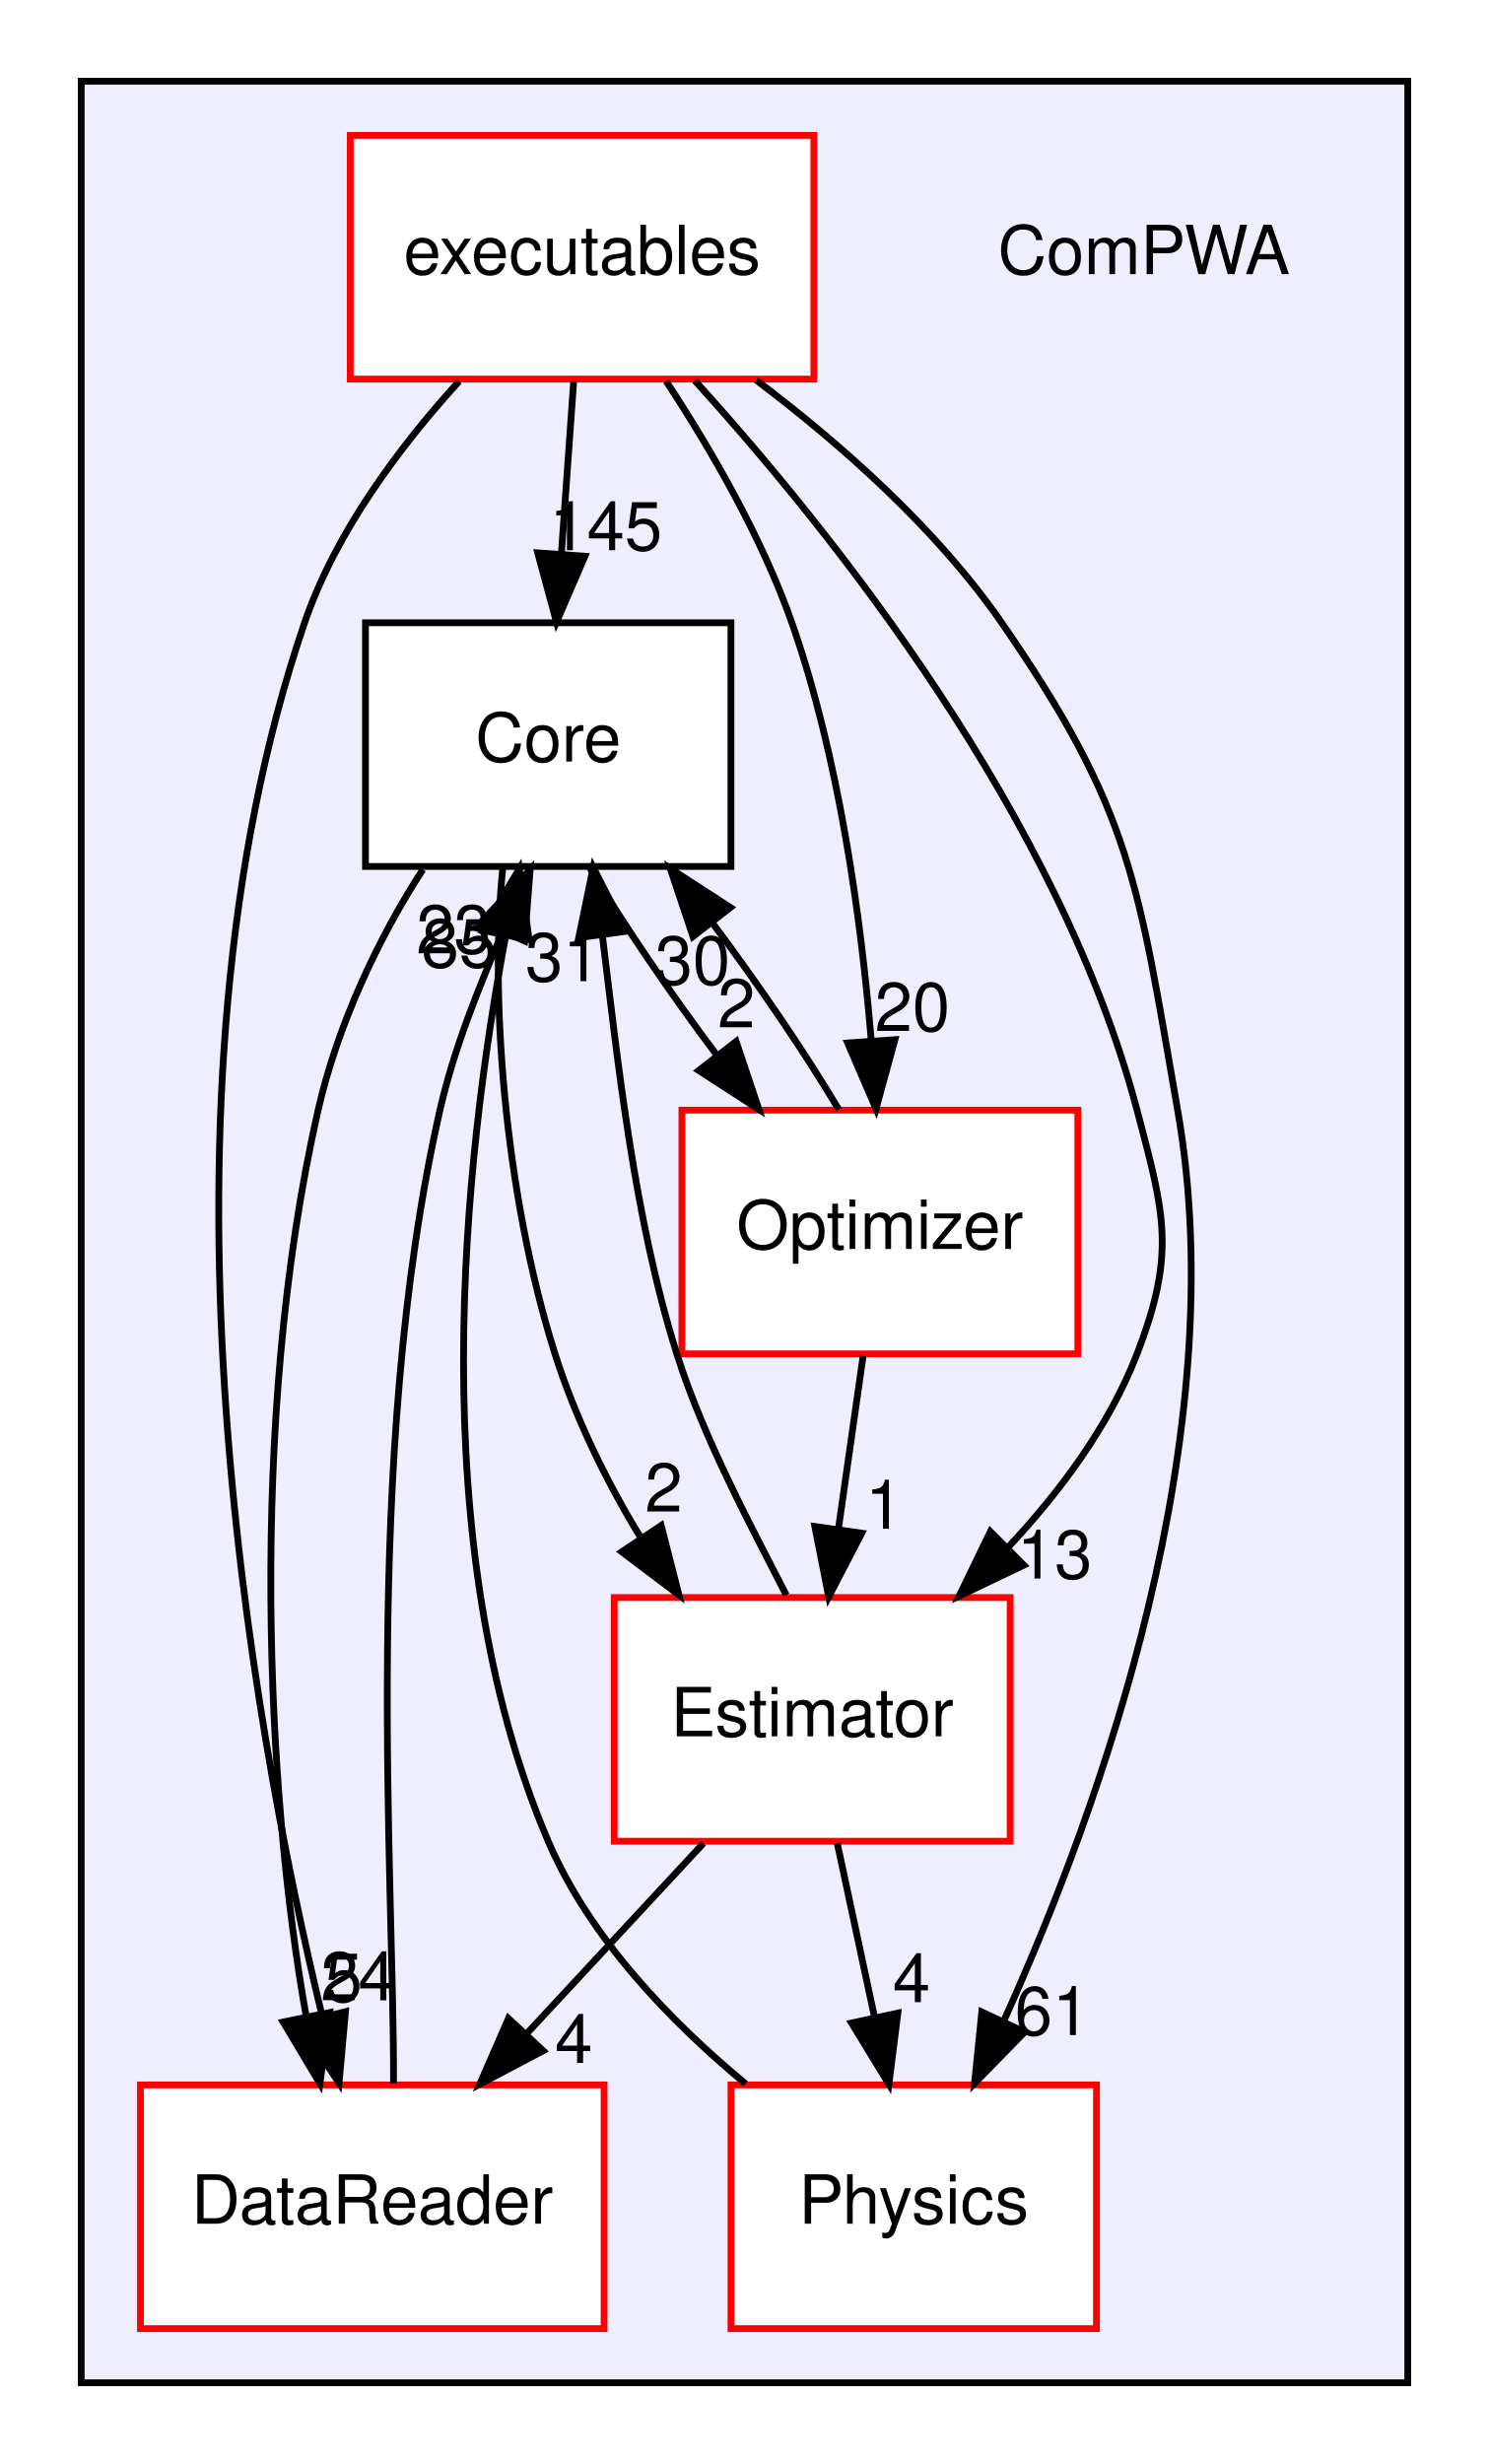
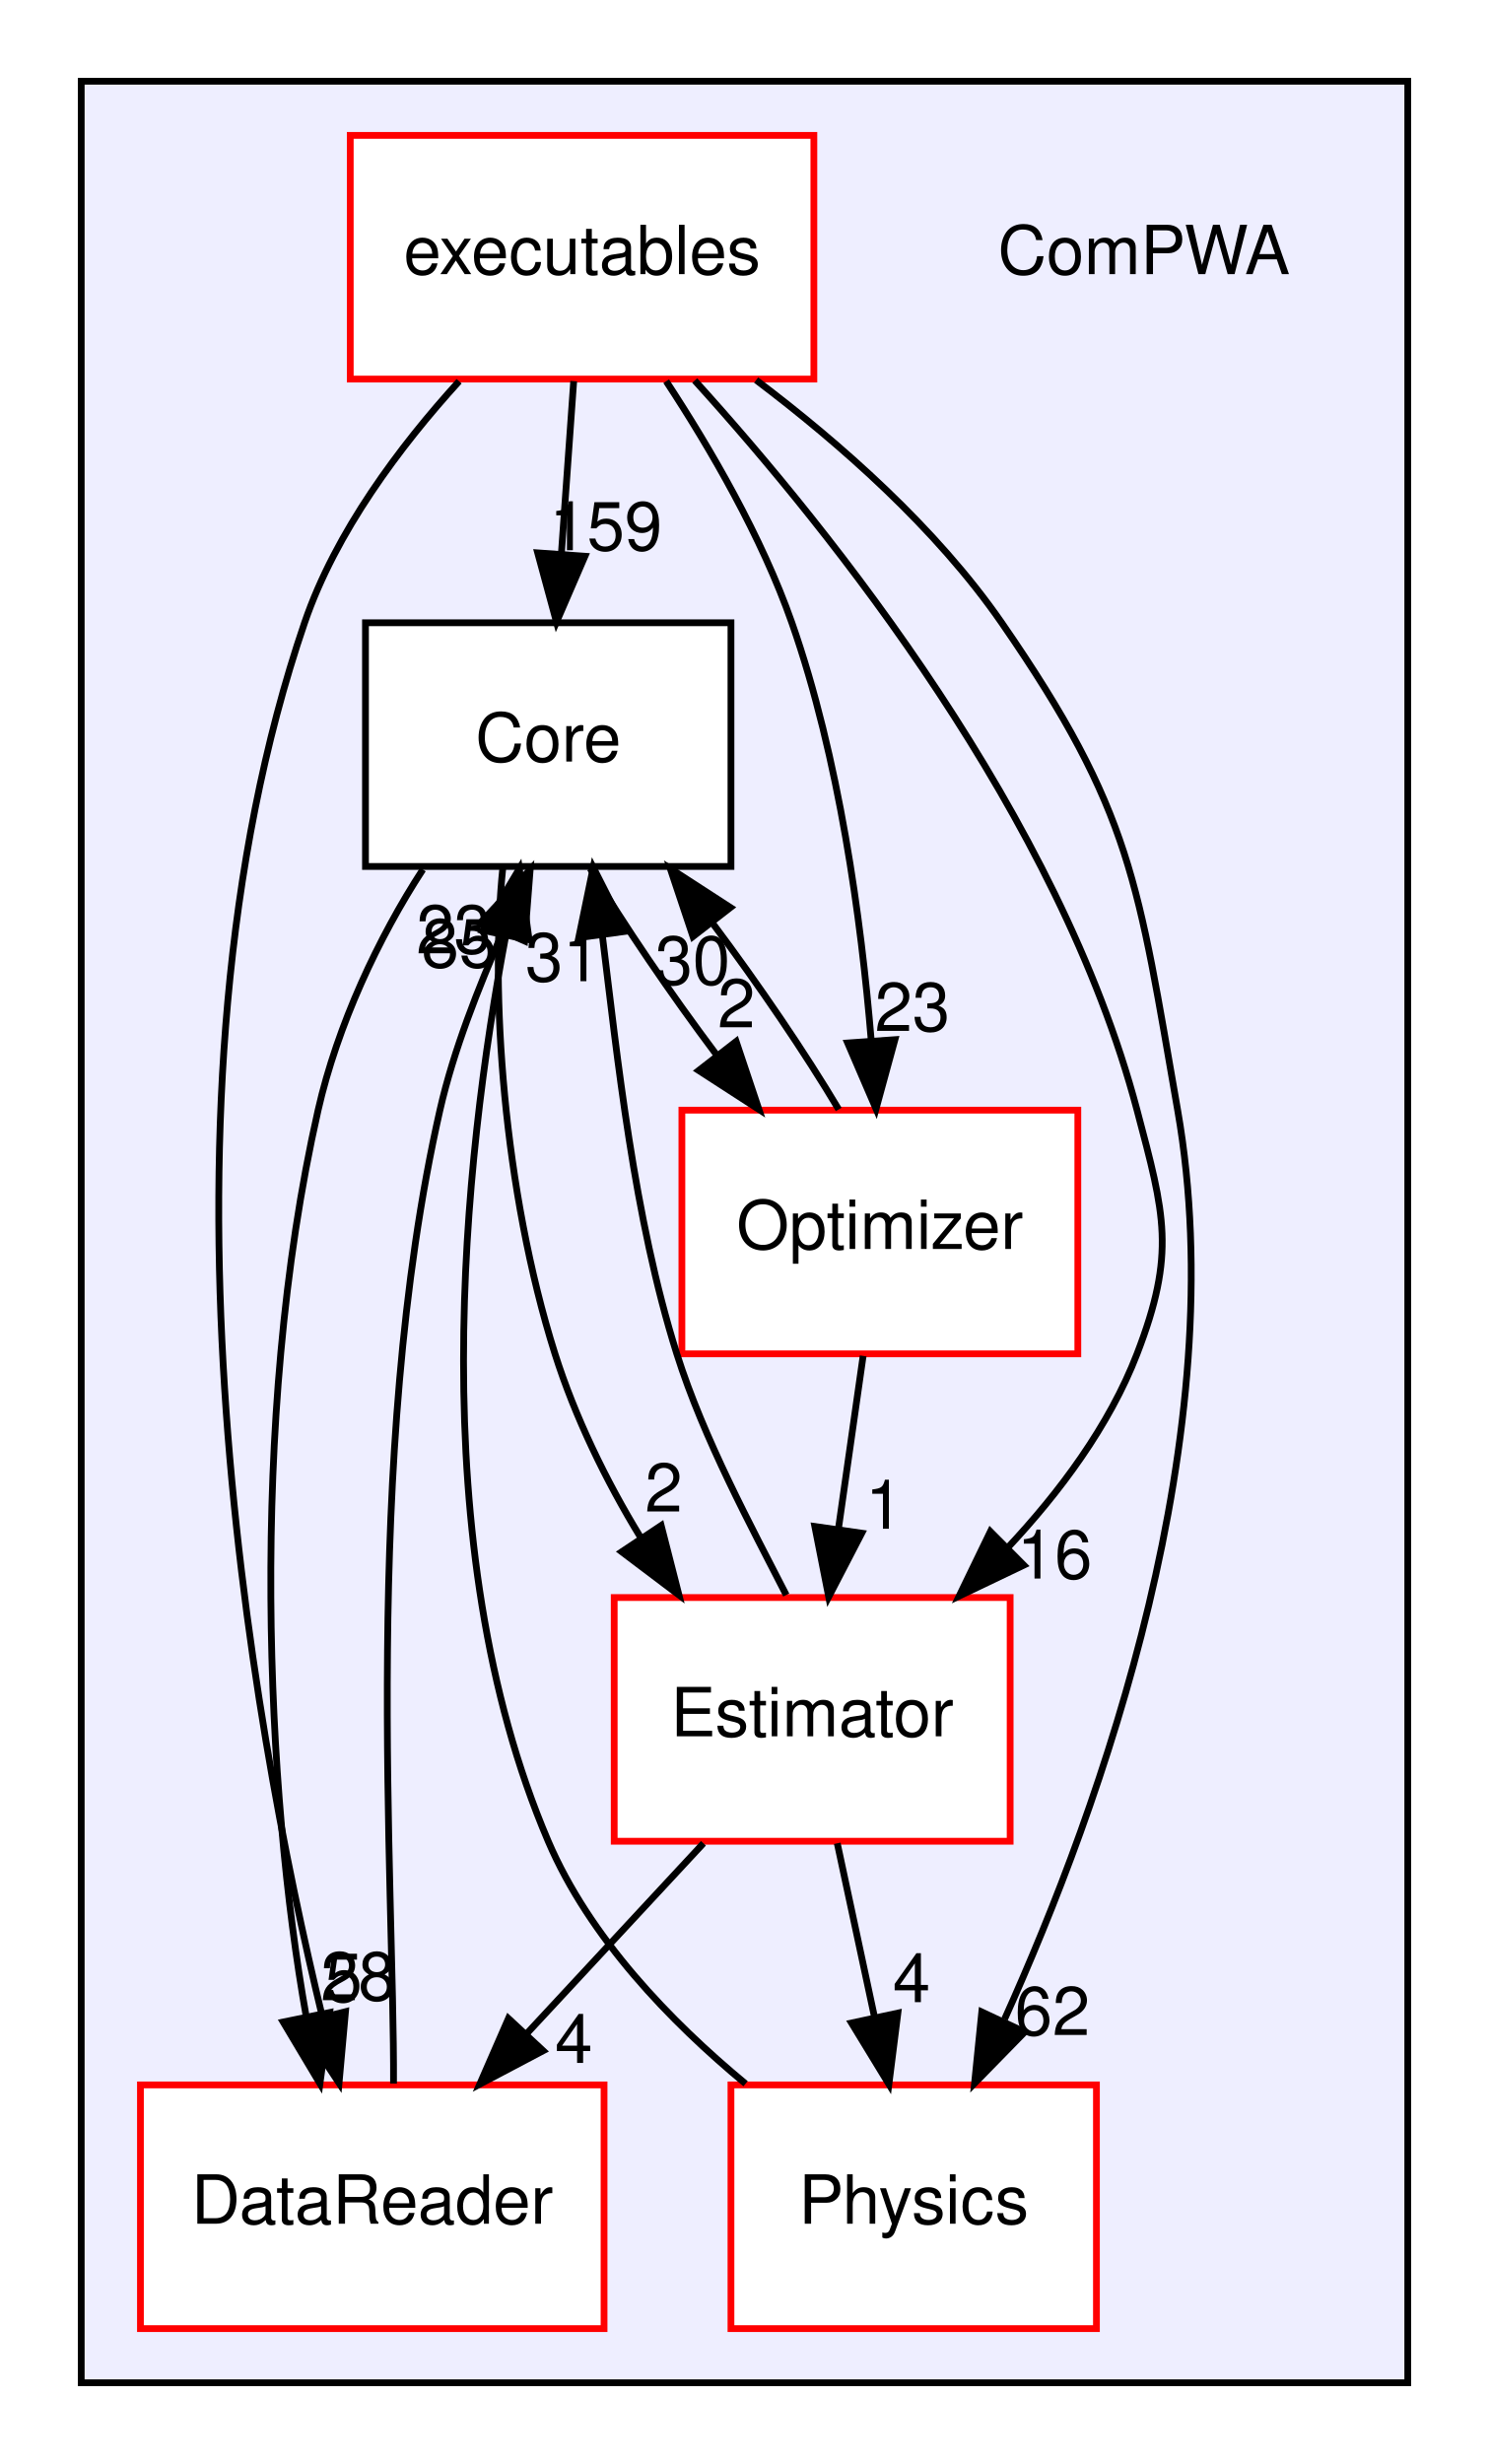
<svg xmlns="http://www.w3.org/2000/svg" xmlns:xlink="http://www.w3.org/1999/xlink" width="220pt" height="364pt" viewBox="0.00 0.00 220.00 364.00">
  <g id="graph0" class="graph" transform="scale(1 1) rotate(0) translate(4 360)">
    <polygon fill="white" stroke="none" points="-4,4 -4,-360 216,-360 216,4 -4,4" />
    <g id="clust1" class="cluster">
      <g id="a_clust1">
        <a xlink:href="dir_4a050d6467fbd459d1c3f1ad22ffdaa0.html" target="_top">
          <polygon fill="#eeeeff" stroke="black" points="8,-8 8,-348 204,-348 204,-8 8,-8" />
        </a>
      </g>
    </g>
    <g id="node1" class="node">
      <text text-anchor="middle" x="165" y="-319.5" font-family="Helvetica,sans-Serif" font-size="10.00">ComPWA</text>
    </g>
    <g id="node2" class="node">
      <g id="a_node2">
        <a xlink:href="dir_6affbc29315b2bcc3e87f973c15f2971.html" target="_top" xlink:title="Core">
          <polygon fill="white" stroke="black" points="104,-268 50,-268 50,-232 104,-232 104,-268" />
          <text text-anchor="middle" x="77" y="-247.5" font-family="Helvetica,sans-Serif" font-size="10.00">Core</text>
        </a>
      </g>
    </g>
    <g id="node3" class="node">
      <g id="a_node3">
        <a xlink:href="dir_07a2f2f9ac9dcc8572e29d5eac3ef8e4.html" target="_top" xlink:title="DataReader">
          <polygon fill="white" stroke="red" points="85.25,-52 16.75,-52 16.75,-16 85.25,-16 85.25,-52" />
          <text text-anchor="middle" x="51" y="-31.5" font-family="Helvetica,sans-Serif" font-size="10.00">DataReader</text>
        </a>
      </g>
    </g>
    <g id="edge1" class="edge">
      <path fill="none" stroke="black" d="M58.478,-231.549C51.942,-221.535 45.841,-208.5 43,-196 32.536,-149.962 35.445,-94.588 41.22,-62.239" />
      <polygon fill="black" stroke="black" points="44.699,-62.696 43.273,-52.197 37.841,-61.294 44.699,-62.696" />
      <g id="a_edge1-headlabel">
        <a xlink:href="dir_000001_000002.html" target="_top" xlink:title="5">
          <text text-anchor="middle" x="46.761" y="-64.287" font-family="Helvetica,sans-Serif" font-size="10.00">5</text>
        </a>
      </g>
    </g>
    <g id="node4" class="node">
      <g id="a_node4">
        <a xlink:href="dir_3ed12ba79a1160ca9b085eca52cedfd6.html" target="_top" xlink:title="Estimator">
          <polygon fill="white" stroke="red" points="145.25,-124 86.75,-124 86.75,-88 145.25,-88 145.25,-124" />
          <text text-anchor="middle" x="116" y="-103.5" font-family="Helvetica,sans-Serif" font-size="10.00">Estimator</text>
        </a>
      </g>
    </g>
    <g id="edge2" class="edge">
      <path fill="none" stroke="black" d="M70.298,-231.864C68.394,-213.639 70.358,-184.165 78,-160 80.926,-150.746 85.526,-141.258 90.632,-132.913" />
      <polygon fill="black" stroke="black" points="93.689,-134.637 96.316,-124.373 87.862,-130.758 93.689,-134.637" />
      <g id="a_edge2-headlabel">
        <a xlink:href="dir_000001_000006.html" target="_top" xlink:title="2">
          <text text-anchor="middle" x="94.061" y="-136.702" font-family="Helvetica,sans-Serif" font-size="10.00">2</text>
        </a>
      </g>
    </g>
    <g id="node6" class="node">
      <g id="a_node6">
        <a xlink:href="dir_e70d8e706843d7578727bdcd4ddb658f.html" target="_top" xlink:title="Optimizer">
          <polygon fill="white" stroke="red" points="155.25,-196 96.75,-196 96.75,-160 155.25,-160 155.25,-196" />
          <text text-anchor="middle" x="126" y="-175.5" font-family="Helvetica,sans-Serif" font-size="10.00">Optimizer</text>
        </a>
      </g>
    </g>
    <g id="edge3" class="edge">
      <path fill="none" stroke="black" d="M83.197,-231.697C88.155,-223.389 95.037,-213.277 101.895,-204.141" />
      <polygon fill="black" stroke="black" points="104.766,-206.15 108.132,-196.104 99.236,-201.859 104.766,-206.15" />
      <g id="a_edge3-headlabel">
-         <a xlink:href="dir_000001_000018.html" target="_top" xlink:title="2">
+         <a xlink:href="dir_000001_000019.html" target="_top" xlink:title="2">
          <text text-anchor="middle" x="104.805" y="-208.231" font-family="Helvetica,sans-Serif" font-size="10.00">2</text>
        </a>
      </g>
    </g>
    <g id="edge4" class="edge">
      <path fill="none" stroke="black" d="M54.145,-52.197C54.274,-81.949 49.354,-144.757 61,-196 63.02,-204.887 66.687,-214.044 70.216,-222.193" />
      <polygon fill="black" stroke="black" points="67.101,-223.805 74.332,-231.549 73.509,-220.986 67.101,-223.805" />
      <g id="a_edge4-headlabel">
        <a xlink:href="dir_000002_000001.html" target="_top" xlink:title="23">
          <text text-anchor="middle" x="63.055" y="-219.158" font-family="Helvetica,sans-Serif" font-size="10.00">23</text>
        </a>
      </g>
    </g>
    <g id="edge10" class="edge">
      <path fill="none" stroke="black" d="M112.17,-124.373C107.072,-134.363 99.985,-147.399 96,-160 89.642,-180.106 87.214,-203.887 84.998,-221.807" />
      <polygon fill="black" stroke="black" points="81.51,-221.488 83.652,-231.864 88.448,-222.417 81.51,-221.488" />
      <g id="a_edge10-headlabel">
        <a xlink:href="dir_000006_000001.html" target="_top" xlink:title="31">
          <text text-anchor="middle" x="79.172" y="-215.049" font-family="Helvetica,sans-Serif" font-size="10.00">31</text>
        </a>
      </g>
    </g>
    <g id="edge11" class="edge">
      <path fill="none" stroke="black" d="M99.933,-87.697C92.061,-79.22 82.445,-68.864 73.827,-59.583" />
      <polygon fill="black" stroke="black" points="76.252,-57.051 66.883,-52.104 71.122,-61.814 76.252,-57.051" />
      <g id="a_edge11-headlabel">
        <a xlink:href="dir_000006_000002.html" target="_top" xlink:title="4">
          <text text-anchor="middle" x="80.778" y="-55.253" font-family="Helvetica,sans-Serif" font-size="10.00">4</text>
        </a>
      </g>
    </g>
    <g id="node7" class="node">
      <g id="a_node7">
        <a xlink:href="dir_b3db74a047a522c1bb2757e17a1c93c2.html" target="_top" xlink:title="Physics">
          <polygon fill="white" stroke="red" points="158,-52 104,-52 104,-16 158,-16 158,-52" />
          <text text-anchor="middle" x="131" y="-31.5" font-family="Helvetica,sans-Serif" font-size="10.00">Physics</text>
        </a>
      </g>
    </g>
    <g id="edge12" class="edge">
      <path fill="none" stroke="black" d="M119.708,-87.697C121.361,-79.983 123.347,-70.713 125.19,-62.112" />
      <polygon fill="black" stroke="black" points="128.662,-62.616 127.335,-52.104 121.817,-61.149 128.662,-62.616" />
      <g id="a_edge12-headlabel">
-         <a xlink:href="dir_000006_000021.html" target="_top" xlink:title="4">
+         <a xlink:href="dir_000006_000022.html" target="_top" xlink:title="4">
          <text text-anchor="middle" x="130.685" y="-64.225" font-family="Helvetica,sans-Serif" font-size="10.00">4</text>
        </a>
      </g>
    </g>
    <g id="node5" class="node">
      <g id="a_node5">
        <a xlink:href="dir_f8af16d85c17617dacb0f135ccb3a513.html" target="_top" xlink:title="executables">
          <polygon fill="white" stroke="red" points="116.25,-340 47.75,-340 47.75,-304 116.25,-304 116.25,-340" />
          <text text-anchor="middle" x="82" y="-319.5" font-family="Helvetica,sans-Serif" font-size="10.00">executables</text>
        </a>
      </g>
    </g>
    <g id="edge5" class="edge">
      <path fill="none" stroke="black" d="M80.764,-303.697C80.213,-295.983 79.551,-286.712 78.937,-278.112" />
      <polygon fill="black" stroke="black" points="82.425,-277.83 78.222,-268.104 75.443,-278.328 82.425,-277.83" />
      <g id="a_edge5-headlabel">
-         <a xlink:href="dir_000011_000001.html" target="_top" xlink:title="145">
-           <text text-anchor="middle" x="85.513" y="-278.713" font-family="Helvetica,sans-Serif" font-size="10.00">145</text>
+         <a xlink:href="dir_000011_000001.html" target="_top" xlink:title="159">
+           <text text-anchor="middle" x="85.513" y="-278.713" font-family="Helvetica,sans-Serif" font-size="10.00">159</text>
        </a>
      </g>
    </g>
    <g id="edge6" class="edge">
      <path fill="none" stroke="black" d="M63.831,-303.677C55.115,-294.097 45.588,-281.43 41,-268 16.703,-196.881 32.897,-106.4 43.639,-62.023" />
      <polygon fill="black" stroke="black" points="47.046,-62.825 46.093,-52.273 40.258,-61.116 47.046,-62.825" />
      <g id="a_edge6-headlabel">
-         <a xlink:href="dir_000011_000002.html" target="_top" xlink:title="24">
-           <text text-anchor="middle" x="48.922" y="-64.504" font-family="Helvetica,sans-Serif" font-size="10.00">24</text>
+         <a xlink:href="dir_000011_000002.html" target="_top" xlink:title="28">
+           <text text-anchor="middle" x="48.922" y="-64.504" font-family="Helvetica,sans-Serif" font-size="10.00">28</text>
        </a>
      </g>
    </g>
    <g id="edge7" class="edge">
      <path fill="none" stroke="black" d="M98.646,-303.789C119.1,-281.231 152.508,-239.405 164,-196 168.095,-180.533 169.756,-174.929 164,-160 159.897,-149.358 152.557,-139.528 144.831,-131.298" />
      <polygon fill="black" stroke="black" points="147.267,-128.785 137.71,-124.213 142.33,-133.747 147.267,-128.785" />
      <g id="a_edge7-headlabel">
-         <a xlink:href="dir_000011_000006.html" target="_top" xlink:title="13">
-           <text text-anchor="middle" x="151.818" y="-126.807" font-family="Helvetica,sans-Serif" font-size="10.00">13</text>
+         <a xlink:href="dir_000011_000006.html" target="_top" xlink:title="16">
+           <text text-anchor="middle" x="151.818" y="-126.807" font-family="Helvetica,sans-Serif" font-size="10.00">16</text>
        </a>
      </g>
    </g>
    <g id="edge8" class="edge">
      <path fill="none" stroke="black" d="M94.426,-303.685C100.978,-293.712 108.557,-280.675 113,-268 120.005,-248.015 123.237,-224.226 124.727,-206.273" />
      <polygon fill="black" stroke="black" points="128.226,-206.413 125.433,-196.193 121.243,-205.924 128.226,-206.413" />
      <g id="a_edge8-headlabel">
-         <a xlink:href="dir_000011_000018.html" target="_top" xlink:title="20">
-           <text text-anchor="middle" x="130.807" y="-207.697" font-family="Helvetica,sans-Serif" font-size="10.00">20</text>
+         <a xlink:href="dir_000011_000019.html" target="_top" xlink:title="23">
+           <text text-anchor="middle" x="130.807" y="-207.697" font-family="Helvetica,sans-Serif" font-size="10.00">23</text>
        </a>
      </g>
    </g>
    <g id="edge9" class="edge">
      <path fill="none" stroke="black" d="M107.719,-303.852C120.108,-294.496 134.335,-281.977 144,-268 163.351,-240.017 164.134,-229.513 170,-196 178.367,-148.198 158.76,-93.464 144.421,-61.704" />
      <polygon fill="black" stroke="black" points="147.401,-59.813 139.993,-52.238 141.06,-62.779 147.401,-59.813" />
      <g id="a_edge9-headlabel">
-         <a xlink:href="dir_000011_000021.html" target="_top" xlink:title="61">
-           <text text-anchor="middle" x="151.495" y="-59.366" font-family="Helvetica,sans-Serif" font-size="10.00">61</text>
+         <a xlink:href="dir_000011_000022.html" target="_top" xlink:title="62">
+           <text text-anchor="middle" x="151.495" y="-59.366" font-family="Helvetica,sans-Serif" font-size="10.00">62</text>
        </a>
      </g>
    </g>
    <g id="edge13" class="edge">
      <path fill="none" stroke="black" d="M119.922,-196.104C114.995,-204.383 108.128,-214.488 101.269,-223.64" />
      <polygon fill="black" stroke="black" points="98.385,-221.648 95.028,-231.697 103.919,-225.934 98.385,-221.648" />
      <g id="a_edge13-headlabel">
-         <a xlink:href="dir_000018_000001.html" target="_top" xlink:title="30">
+         <a xlink:href="dir_000019_000001.html" target="_top" xlink:title="30">
          <text text-anchor="middle" x="98.342" y="-214.567" font-family="Helvetica,sans-Serif" font-size="10.00">30</text>
        </a>
      </g>
    </g>
    <g id="edge14" class="edge">
      <path fill="none" stroke="black" d="M123.528,-159.697C122.426,-151.983 121.102,-142.712 119.873,-134.112" />
      <polygon fill="black" stroke="black" points="123.323,-133.509 118.443,-124.104 116.393,-134.499 123.323,-133.509" />
      <g id="a_edge14-headlabel">
-         <a xlink:href="dir_000018_000006.html" target="_top" xlink:title="1">
+         <a xlink:href="dir_000019_000006.html" target="_top" xlink:title="1">
          <text text-anchor="middle" x="126.642" y="-134.166" font-family="Helvetica,sans-Serif" font-size="10.00">1</text>
        </a>
      </g>
    </g>
    <g id="edge15" class="edge">
      <path fill="none" stroke="black" d="M106.158,-52.176C95.047,-61.375 83.098,-73.749 77,-88 58.247,-131.826 64.48,-188.711 70.731,-221.806" />
      <polygon fill="black" stroke="black" points="67.313,-222.563 72.73,-231.669 74.174,-221.173 67.313,-222.563" />
      <g id="a_edge15-headlabel">
-         <a xlink:href="dir_000021_000001.html" target="_top" xlink:title="85">
+         <a xlink:href="dir_000022_000001.html" target="_top" xlink:title="85">
          <text text-anchor="middle" x="63.817" y="-217.104" font-family="Helvetica,sans-Serif" font-size="10.00">85</text>
        </a>
      </g>
    </g>
  </g>
</svg>
